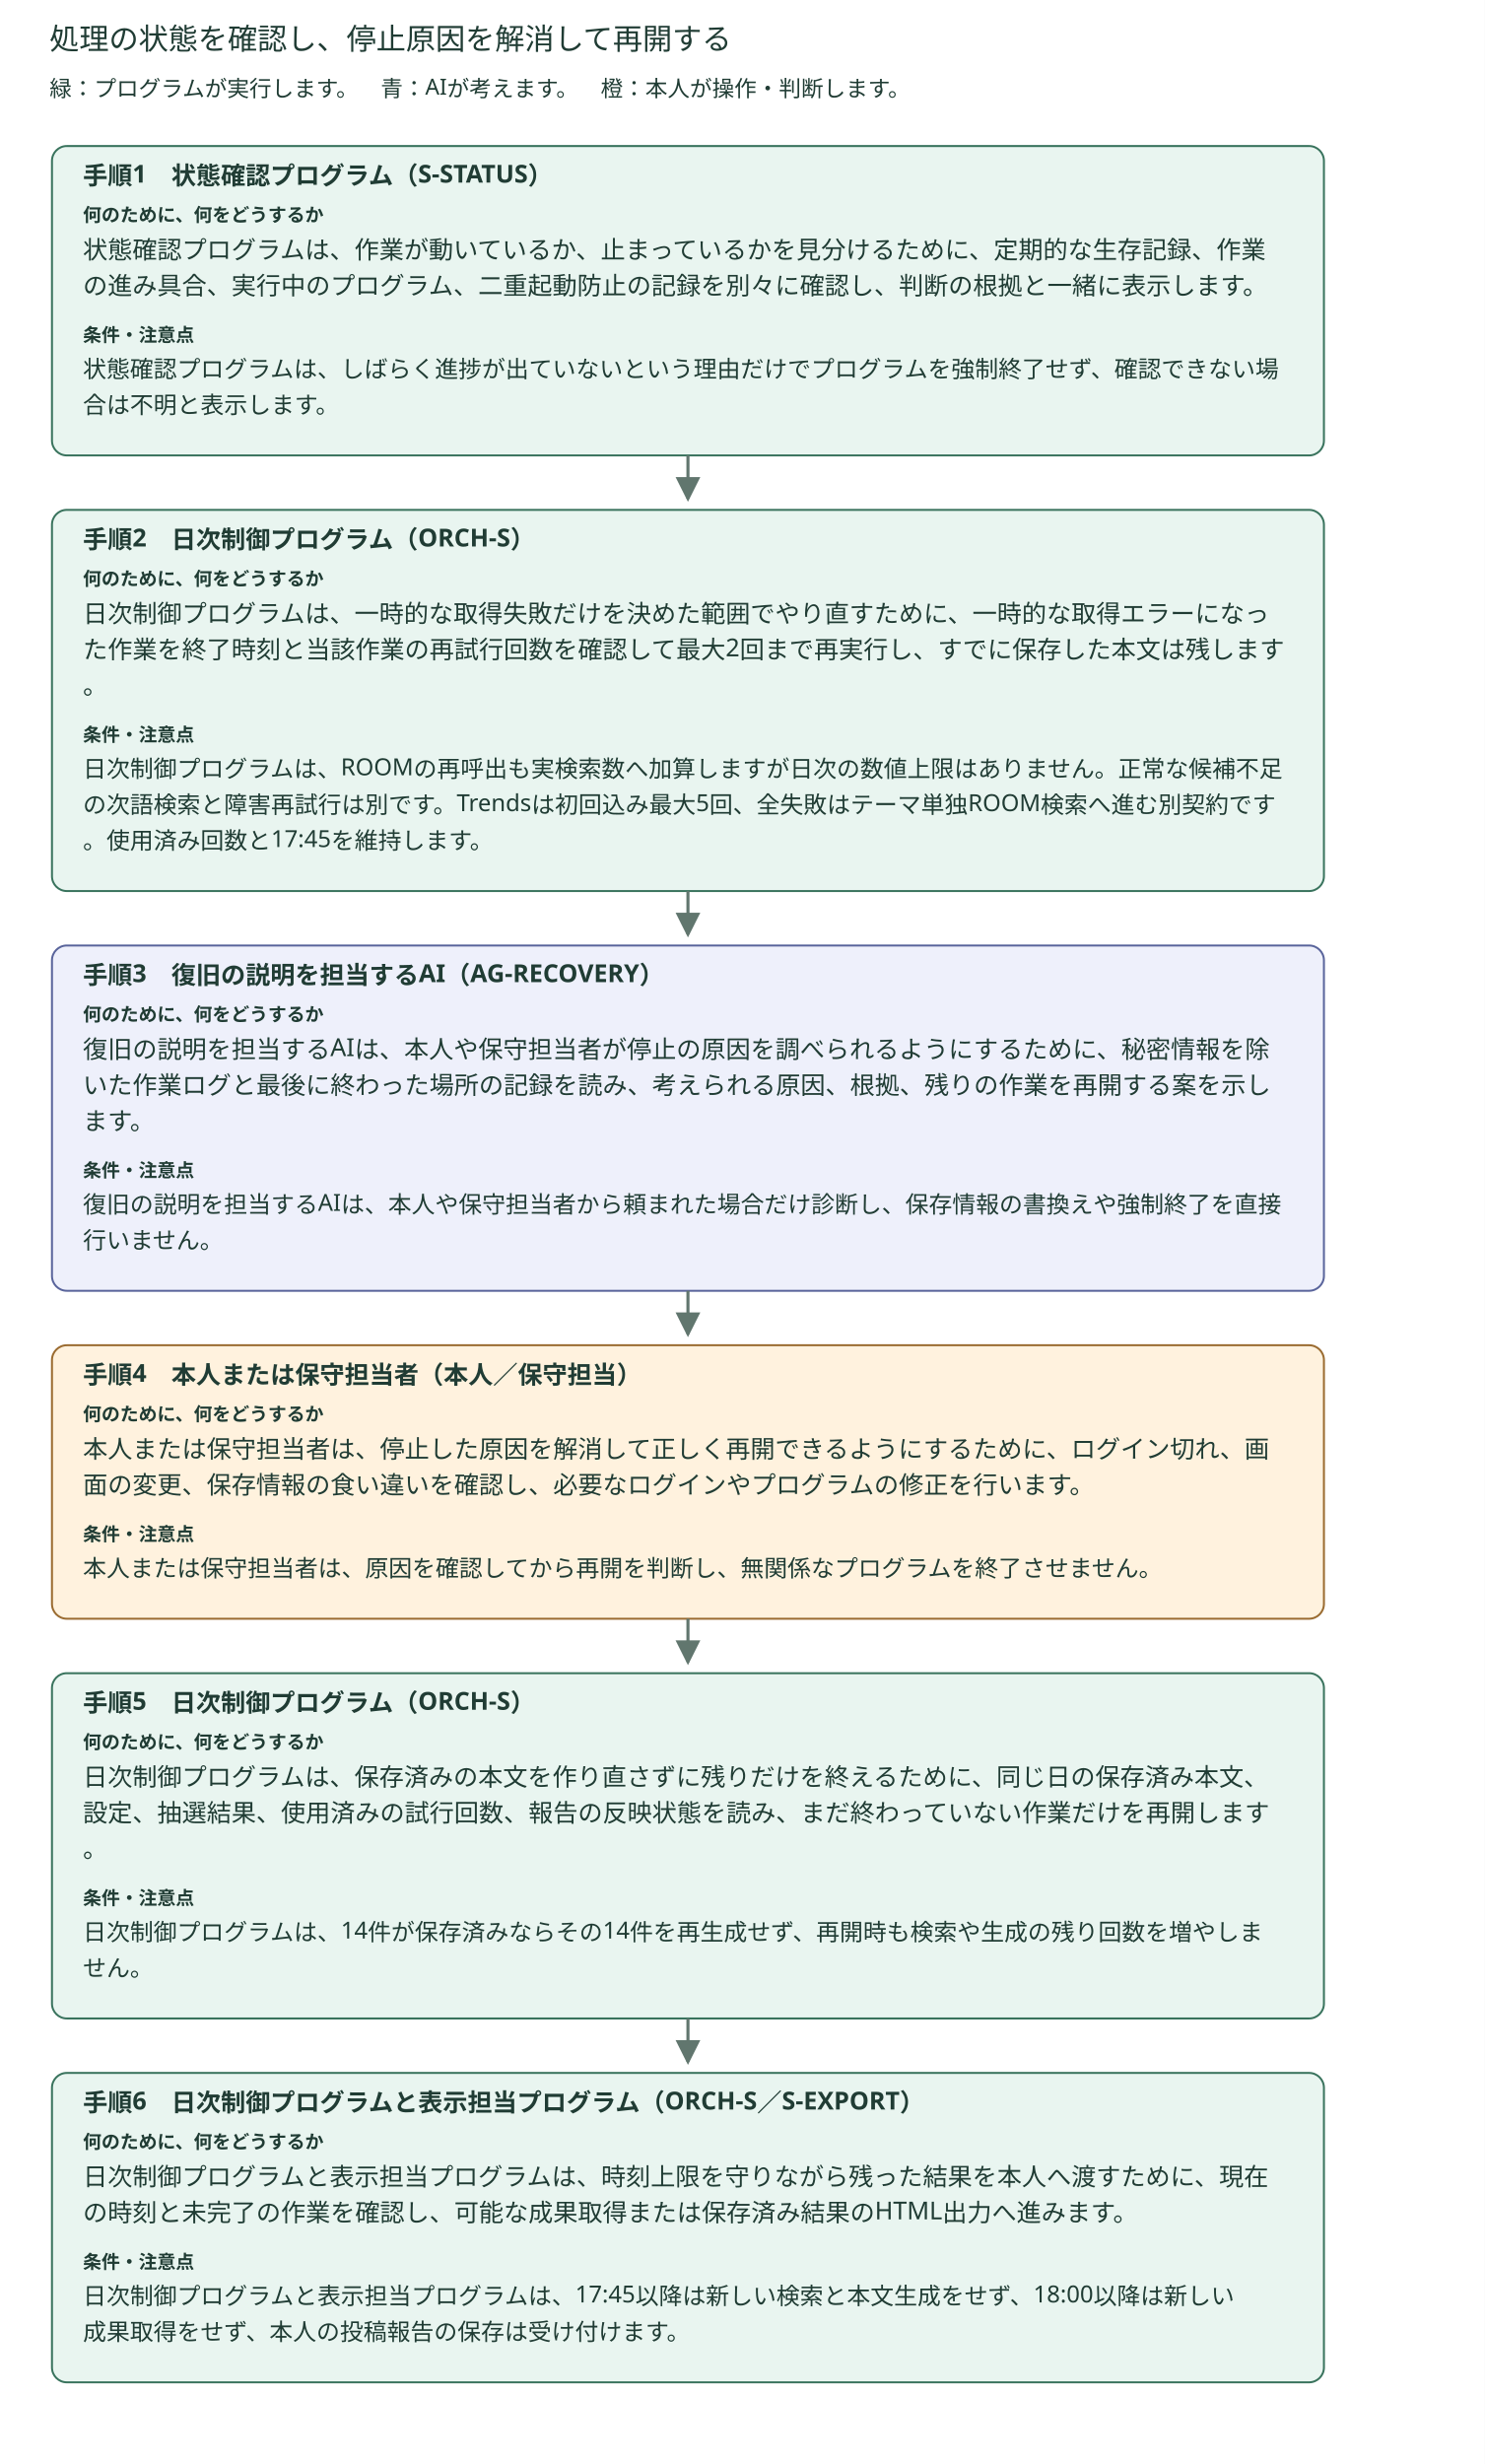
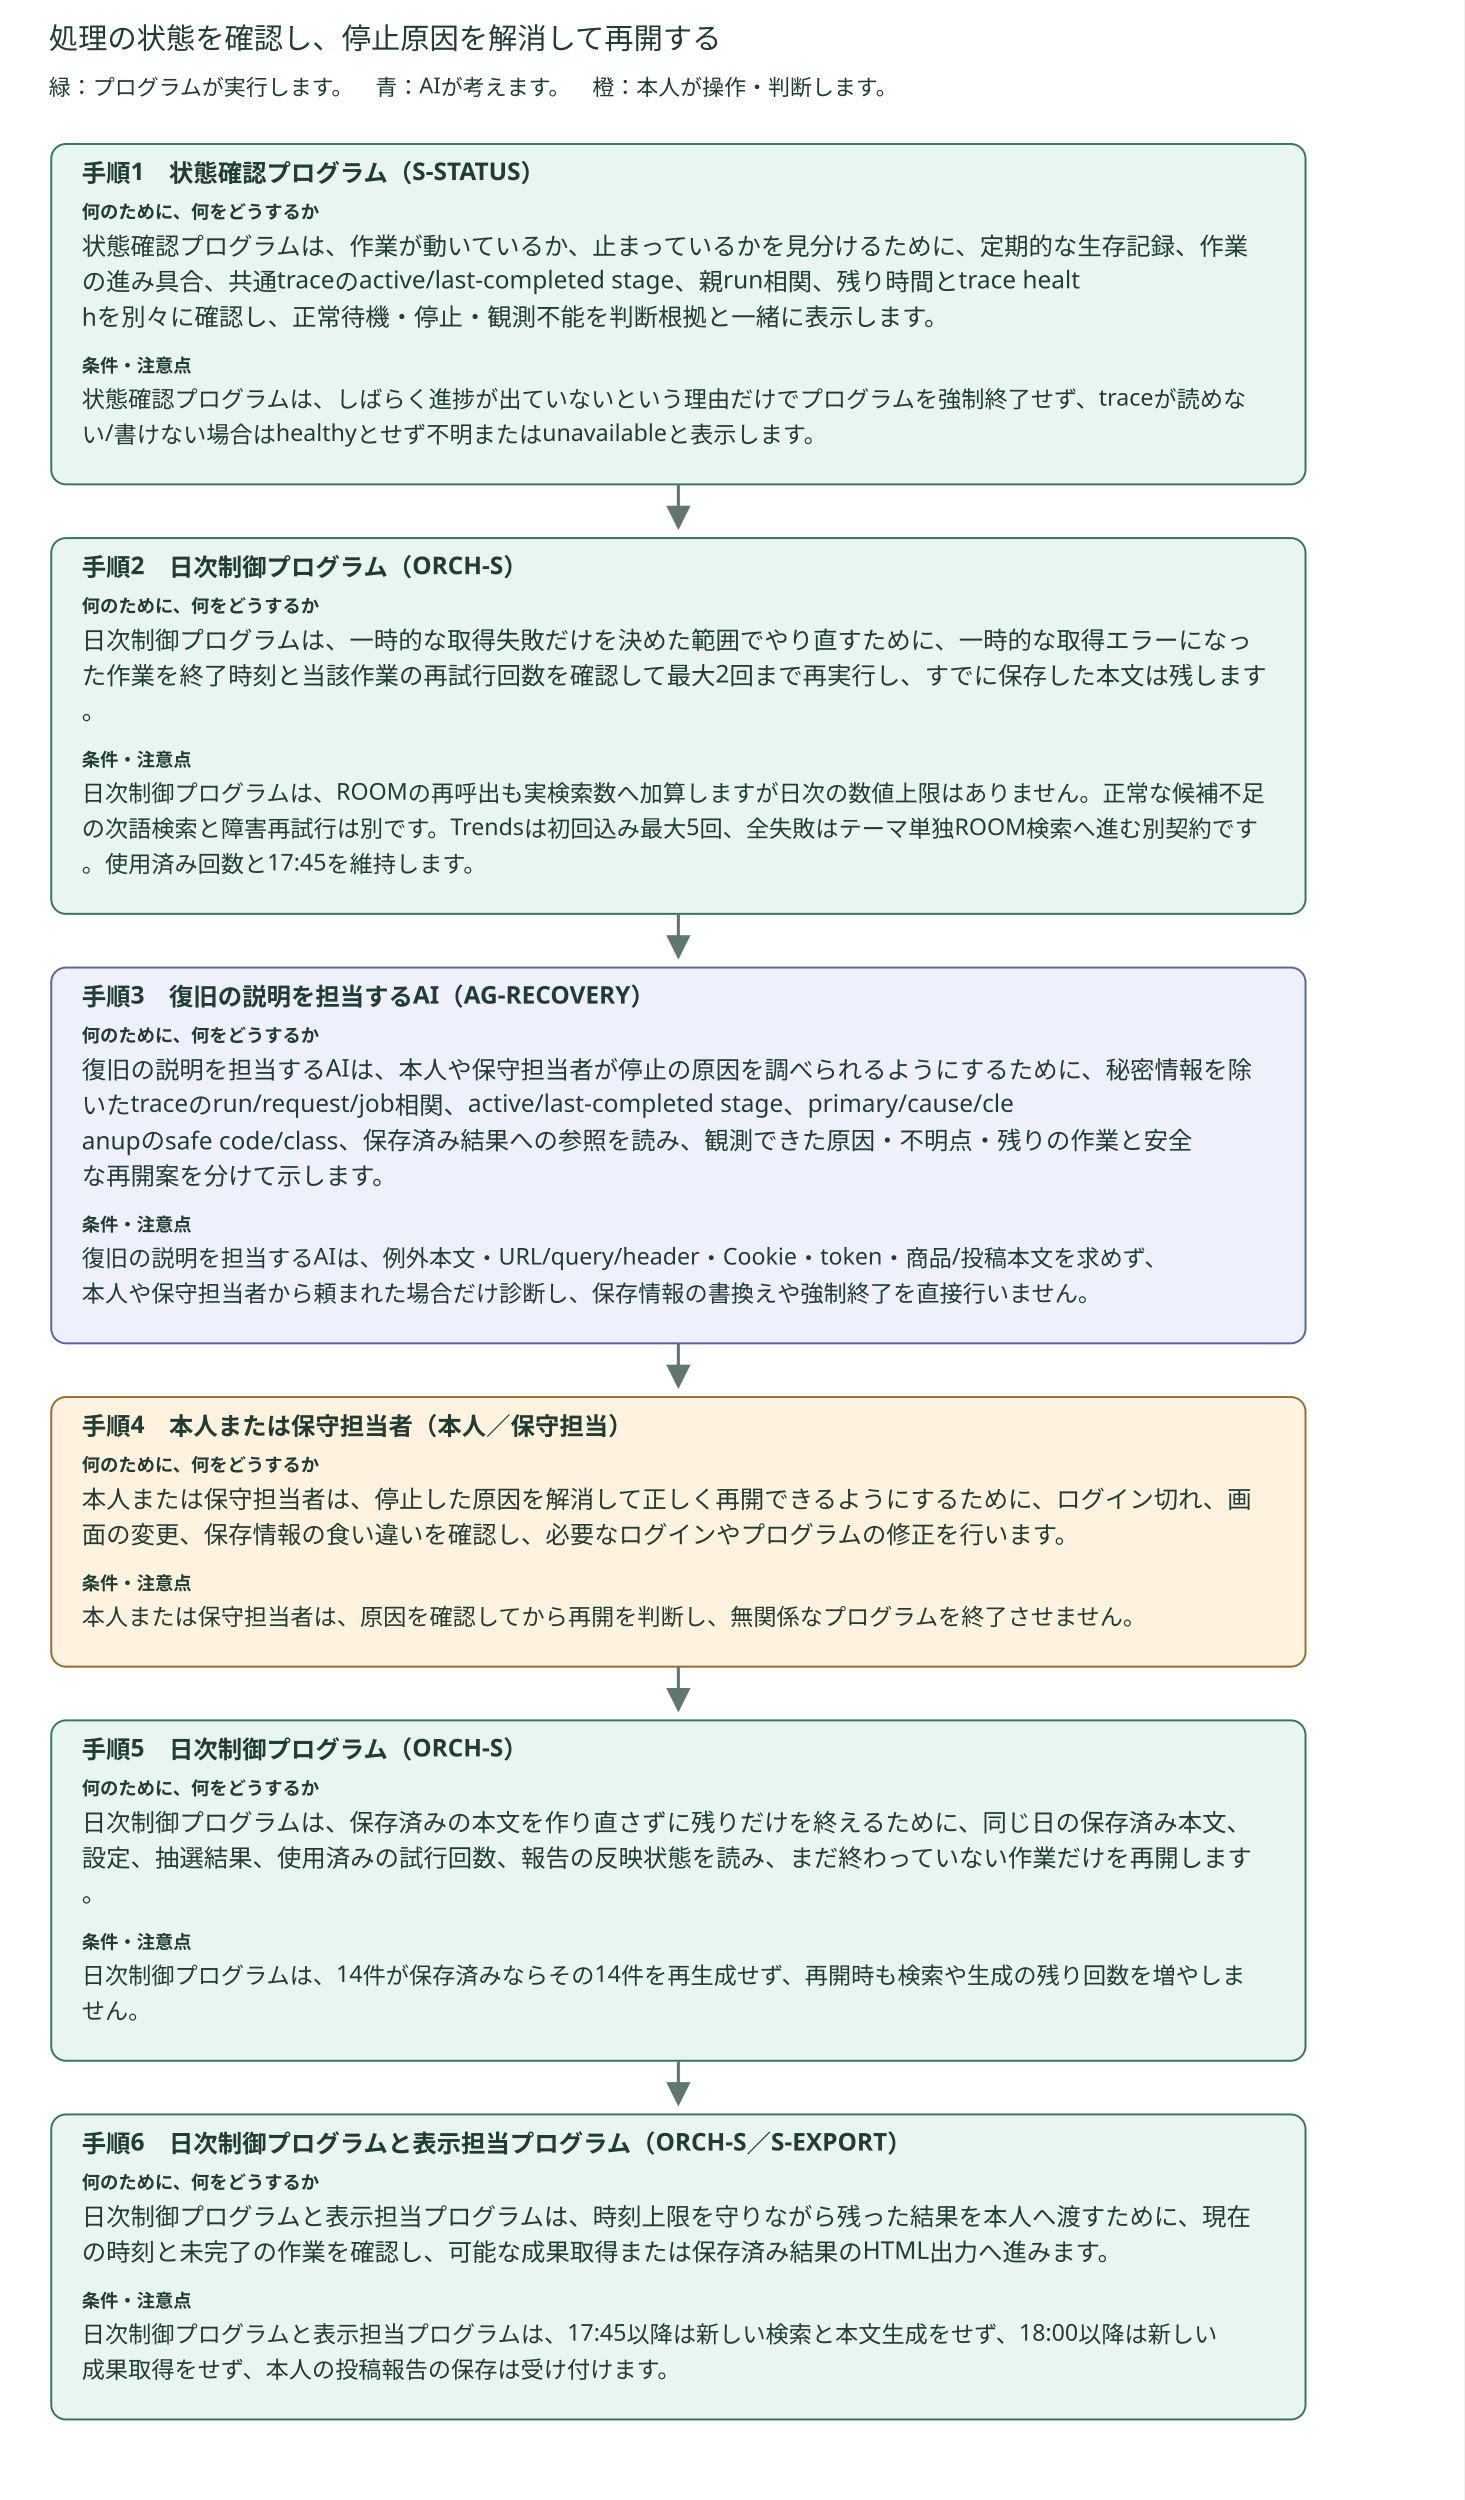
- <svg xmlns="http://www.w3.org/2000/svg" viewBox="0 0 1200 1991" role="img" aria-labelledby="task-F08-title task-F08-desc" font-family="Yu Gothic, Meiryo, sans-serif">
+ <svg xmlns="http://www.w3.org/2000/svg" viewBox="0 0 1200 2049" role="img" aria-labelledby="task-F08-title task-F08-desc" font-family="Yu Gothic, Meiryo, sans-serif">
  <defs>
    <marker id="task-F08-arrow" markerWidth="8" markerHeight="8" refX="7" refY="4" orient="auto">
      <path d="M0,0 L8,4 L0,8 Z" fill="#61766e" />
    </marker>
  </defs>
-   <rect width="1200" height="1991" fill="#fff" />
+   <rect width="1200" height="2049" fill="#fff" />
  <text x="40" y="40" font-size="24" font-weight="400" text-anchor="start" fill="#203c34">処理の状態を確認し、停止原因を解消して再開する</text>
  <text x="40" y="78" font-size="18" font-weight="400" text-anchor="start" fill="#203c34">緑：プログラムが実行します。　青：AIが考えます。　橙：本人が操作・判断します。</text>
  <g class="diagram-node" data-node="F08-1">
-     <rect x="42" y="118" width="1028" height="250" rx="12" fill="#e9f5f0" stroke="#39735d" stroke-width="1.6" />
+     <rect x="42" y="118" width="1028" height="279" rx="12" fill="#e9f5f0" stroke="#39735d" stroke-width="1.6" />
    <text x="67" y="149" font-size="20" font-weight="700" text-anchor="start" fill="#203c34">手順1　状態確認プログラム（S-STATUS）</text>
    <text x="67" y="179" font-size="15" font-weight="700" text-anchor="start" fill="#203c34">何のために、何をどうするか</text>
    <text x="67" y="209" font-size="20" font-weight="400" text-anchor="start" fill="#203c34">状態確認プログラムは、作業が動いているか、止まっているかを見分けるために、定期的な生存記録、作業</text>
-     <text x="67" y="238" font-size="20" font-weight="400" text-anchor="start" fill="#203c34">の進み具合、実行中のプログラム、二重起動防止の記録を別々に確認し、判断の根拠と一緒に表示します。</text>
-     <text x="67" y="276" font-size="15" font-weight="700" text-anchor="start" fill="#203c34">条件・注意点</text>
-     <text x="67" y="305" font-size="19" font-weight="400" text-anchor="start" fill="#203c34">状態確認プログラムは、しばらく進捗が出ていないという理由だけでプログラムを強制終了せず、確認できない場</text>
-     <text x="67" y="334" font-size="19" font-weight="400" text-anchor="start" fill="#203c34">合は不明と表示します。</text>
+     <text x="67" y="238" font-size="20" font-weight="400" text-anchor="start" fill="#203c34">の進み具合、共通traceのactive/last-completed stage、親run相関、残り時間とtrace healt</text>
+     <text x="67" y="267" font-size="20" font-weight="400" text-anchor="start" fill="#203c34">hを別々に確認し、正常待機・停止・観測不能を判断根拠と一緒に表示します。</text>
+     <text x="67" y="305" font-size="15" font-weight="700" text-anchor="start" fill="#203c34">条件・注意点</text>
+     <text x="67" y="334" font-size="19" font-weight="400" text-anchor="start" fill="#203c34">状態確認プログラムは、しばらく進捗が出ていないという理由だけでプログラムを強制終了せず、traceが読めな</text>
+     <text x="67" y="363" font-size="19" font-weight="400" text-anchor="start" fill="#203c34">い/書けない場合はhealthyとせず不明またはunavailableと表示します。</text>
  </g>
-   <path d="M 556 368 V 403" fill="none" stroke="#61766e" stroke-width="2.5" marker-end="url(#task-F08-arrow)" />
+   <path d="M 556 397 V 432" fill="none" stroke="#61766e" stroke-width="2.5" marker-end="url(#task-F08-arrow)" />
  <g class="diagram-node" data-node="F08-2">
-     <rect x="42" y="412" width="1028" height="308" rx="12" fill="#e9f5f0" stroke="#39735d" stroke-width="1.6" />
-     <text x="67" y="443" font-size="20" font-weight="700" text-anchor="start" fill="#203c34">手順2　日次制御プログラム（ORCH-S）</text>
-     <text x="67" y="473" font-size="15" font-weight="700" text-anchor="start" fill="#203c34">何のために、何をどうするか</text>
-     <text x="67" y="503" font-size="20" font-weight="400" text-anchor="start" fill="#203c34">日次制御プログラムは、一時的な取得失敗だけを決めた範囲でやり直すために、一時的な取得エラーになっ</text>
-     <text x="67" y="532" font-size="20" font-weight="400" text-anchor="start" fill="#203c34">た作業を終了時刻と当該作業の再試行回数を確認して最大2回まで再実行し、すでに保存した本文は残します</text>
-     <text x="67" y="561" font-size="20" font-weight="400" text-anchor="start" fill="#203c34">。</text>
-     <text x="67" y="599" font-size="15" font-weight="700" text-anchor="start" fill="#203c34">条件・注意点</text>
-     <text x="67" y="628" font-size="19" font-weight="400" text-anchor="start" fill="#203c34">日次制御プログラムは、ROOMの再呼出も実検索数へ加算しますが日次の数値上限はありません。正常な候補不足</text>
-     <text x="67" y="657" font-size="19" font-weight="400" text-anchor="start" fill="#203c34">の次語検索と障害再試行は別です。Trendsは初回込み最大5回、全失敗はテーマ単独ROOM検索へ進む別契約です</text>
-     <text x="67" y="686" font-size="19" font-weight="400" text-anchor="start" fill="#203c34">。使用済み回数と17:45を維持します。</text>
+     <rect x="42" y="441" width="1028" height="308" rx="12" fill="#e9f5f0" stroke="#39735d" stroke-width="1.6" />
+     <text x="67" y="472" font-size="20" font-weight="700" text-anchor="start" fill="#203c34">手順2　日次制御プログラム（ORCH-S）</text>
+     <text x="67" y="502" font-size="15" font-weight="700" text-anchor="start" fill="#203c34">何のために、何をどうするか</text>
+     <text x="67" y="532" font-size="20" font-weight="400" text-anchor="start" fill="#203c34">日次制御プログラムは、一時的な取得失敗だけを決めた範囲でやり直すために、一時的な取得エラーになっ</text>
+     <text x="67" y="561" font-size="20" font-weight="400" text-anchor="start" fill="#203c34">た作業を終了時刻と当該作業の再試行回数を確認して最大2回まで再実行し、すでに保存した本文は残します</text>
+     <text x="67" y="590" font-size="20" font-weight="400" text-anchor="start" fill="#203c34">。</text>
+     <text x="67" y="628" font-size="15" font-weight="700" text-anchor="start" fill="#203c34">条件・注意点</text>
+     <text x="67" y="657" font-size="19" font-weight="400" text-anchor="start" fill="#203c34">日次制御プログラムは、ROOMの再呼出も実検索数へ加算しますが日次の数値上限はありません。正常な候補不足</text>
+     <text x="67" y="686" font-size="19" font-weight="400" text-anchor="start" fill="#203c34">の次語検索と障害再試行は別です。Trendsは初回込み最大5回、全失敗はテーマ単独ROOM検索へ進む別契約です</text>
+     <text x="67" y="715" font-size="19" font-weight="400" text-anchor="start" fill="#203c34">。使用済み回数と17:45を維持します。</text>
  </g>
-   <path d="M 556 720 V 755" fill="none" stroke="#61766e" stroke-width="2.5" marker-end="url(#task-F08-arrow)" />
+   <path d="M 556 749 V 784" fill="none" stroke="#61766e" stroke-width="2.5" marker-end="url(#task-F08-arrow)" />
  <g class="diagram-node" data-node="F08-3">
-     <rect x="42" y="764" width="1028" height="279" rx="12" fill="#eef0fb" stroke="#59649b" stroke-width="1.6" />
-     <text x="67" y="795" font-size="20" font-weight="700" text-anchor="start" fill="#203c34">手順3　復旧の説明を担当するAI（AG-RECOVERY）</text>
-     <text x="67" y="825" font-size="15" font-weight="700" text-anchor="start" fill="#203c34">何のために、何をどうするか</text>
-     <text x="67" y="855" font-size="20" font-weight="400" text-anchor="start" fill="#203c34">復旧の説明を担当するAIは、本人や保守担当者が停止の原因を調べられるようにするために、秘密情報を除</text>
-     <text x="67" y="884" font-size="20" font-weight="400" text-anchor="start" fill="#203c34">いた作業ログと最後に終わった場所の記録を読み、考えられる原因、根拠、残りの作業を再開する案を示し</text>
-     <text x="67" y="913" font-size="20" font-weight="400" text-anchor="start" fill="#203c34">ます。</text>
-     <text x="67" y="951" font-size="15" font-weight="700" text-anchor="start" fill="#203c34">条件・注意点</text>
-     <text x="67" y="980" font-size="19" font-weight="400" text-anchor="start" fill="#203c34">復旧の説明を担当するAIは、本人や保守担当者から頼まれた場合だけ診断し、保存情報の書換えや強制終了を直接</text>
-     <text x="67" y="1009" font-size="19" font-weight="400" text-anchor="start" fill="#203c34">行いません。</text>
+     <rect x="42" y="793" width="1028" height="308" rx="12" fill="#eef0fb" stroke="#59649b" stroke-width="1.6" />
+     <text x="67" y="824" font-size="20" font-weight="700" text-anchor="start" fill="#203c34">手順3　復旧の説明を担当するAI（AG-RECOVERY）</text>
+     <text x="67" y="854" font-size="15" font-weight="700" text-anchor="start" fill="#203c34">何のために、何をどうするか</text>
+     <text x="67" y="884" font-size="20" font-weight="400" text-anchor="start" fill="#203c34">復旧の説明を担当するAIは、本人や保守担当者が停止の原因を調べられるようにするために、秘密情報を除</text>
+     <text x="67" y="913" font-size="20" font-weight="400" text-anchor="start" fill="#203c34">いたtraceのrun/request/job相関、active/last-completed stage、primary/cause/cle</text>
+     <text x="67" y="942" font-size="20" font-weight="400" text-anchor="start" fill="#203c34">anupのsafe code/class、保存済み結果への参照を読み、観測できた原因・不明点・残りの作業と安全</text>
+     <text x="67" y="971" font-size="20" font-weight="400" text-anchor="start" fill="#203c34">な再開案を分けて示します。</text>
+     <text x="67" y="1009" font-size="15" font-weight="700" text-anchor="start" fill="#203c34">条件・注意点</text>
+     <text x="67" y="1038" font-size="19" font-weight="400" text-anchor="start" fill="#203c34">復旧の説明を担当するAIは、例外本文・URL/query/header・Cookie・token・商品/投稿本文を求めず、</text>
+     <text x="67" y="1067" font-size="19" font-weight="400" text-anchor="start" fill="#203c34">本人や保守担当者から頼まれた場合だけ診断し、保存情報の書換えや強制終了を直接行いません。</text>
  </g>
-   <path d="M 556 1043 V 1078" fill="none" stroke="#61766e" stroke-width="2.5" marker-end="url(#task-F08-arrow)" />
+   <path d="M 556 1101 V 1136" fill="none" stroke="#61766e" stroke-width="2.5" marker-end="url(#task-F08-arrow)" />
  <g class="diagram-node" data-node="F08-4">
-     <rect x="42" y="1087" width="1028" height="221" rx="12" fill="#fff2de" stroke="#9a6b30" stroke-width="1.6" />
-     <text x="67" y="1118" font-size="20" font-weight="700" text-anchor="start" fill="#203c34">手順4　本人または保守担当者（本人／保守担当）</text>
-     <text x="67" y="1148" font-size="15" font-weight="700" text-anchor="start" fill="#203c34">何のために、何をどうするか</text>
-     <text x="67" y="1178" font-size="20" font-weight="400" text-anchor="start" fill="#203c34">本人または保守担当者は、停止した原因を解消して正しく再開できるようにするために、ログイン切れ、画</text>
-     <text x="67" y="1207" font-size="20" font-weight="400" text-anchor="start" fill="#203c34">面の変更、保存情報の食い違いを確認し、必要なログインやプログラムの修正を行います。</text>
-     <text x="67" y="1245" font-size="15" font-weight="700" text-anchor="start" fill="#203c34">条件・注意点</text>
-     <text x="67" y="1274" font-size="19" font-weight="400" text-anchor="start" fill="#203c34">本人または保守担当者は、原因を確認してから再開を判断し、無関係なプログラムを終了させません。</text>
+     <rect x="42" y="1145" width="1028" height="221" rx="12" fill="#fff2de" stroke="#9a6b30" stroke-width="1.6" />
+     <text x="67" y="1176" font-size="20" font-weight="700" text-anchor="start" fill="#203c34">手順4　本人または保守担当者（本人／保守担当）</text>
+     <text x="67" y="1206" font-size="15" font-weight="700" text-anchor="start" fill="#203c34">何のために、何をどうするか</text>
+     <text x="67" y="1236" font-size="20" font-weight="400" text-anchor="start" fill="#203c34">本人または保守担当者は、停止した原因を解消して正しく再開できるようにするために、ログイン切れ、画</text>
+     <text x="67" y="1265" font-size="20" font-weight="400" text-anchor="start" fill="#203c34">面の変更、保存情報の食い違いを確認し、必要なログインやプログラムの修正を行います。</text>
+     <text x="67" y="1303" font-size="15" font-weight="700" text-anchor="start" fill="#203c34">条件・注意点</text>
+     <text x="67" y="1332" font-size="19" font-weight="400" text-anchor="start" fill="#203c34">本人または保守担当者は、原因を確認してから再開を判断し、無関係なプログラムを終了させません。</text>
  </g>
-   <path d="M 556 1308 V 1343" fill="none" stroke="#61766e" stroke-width="2.5" marker-end="url(#task-F08-arrow)" />
+   <path d="M 556 1366 V 1401" fill="none" stroke="#61766e" stroke-width="2.5" marker-end="url(#task-F08-arrow)" />
  <g class="diagram-node" data-node="F08-5">
-     <rect x="42" y="1352" width="1028" height="279" rx="12" fill="#e9f5f0" stroke="#39735d" stroke-width="1.6" />
-     <text x="67" y="1383" font-size="20" font-weight="700" text-anchor="start" fill="#203c34">手順5　日次制御プログラム（ORCH-S）</text>
-     <text x="67" y="1413" font-size="15" font-weight="700" text-anchor="start" fill="#203c34">何のために、何をどうするか</text>
-     <text x="67" y="1443" font-size="20" font-weight="400" text-anchor="start" fill="#203c34">日次制御プログラムは、保存済みの本文を作り直さずに残りだけを終えるために、同じ日の保存済み本文、</text>
-     <text x="67" y="1472" font-size="20" font-weight="400" text-anchor="start" fill="#203c34">設定、抽選結果、使用済みの試行回数、報告の反映状態を読み、まだ終わっていない作業だけを再開します</text>
-     <text x="67" y="1501" font-size="20" font-weight="400" text-anchor="start" fill="#203c34">。</text>
-     <text x="67" y="1539" font-size="15" font-weight="700" text-anchor="start" fill="#203c34">条件・注意点</text>
-     <text x="67" y="1568" font-size="19" font-weight="400" text-anchor="start" fill="#203c34">日次制御プログラムは、14件が保存済みならその14件を再生成せず、再開時も検索や生成の残り回数を増やしま</text>
-     <text x="67" y="1597" font-size="19" font-weight="400" text-anchor="start" fill="#203c34">せん。</text>
+     <rect x="42" y="1410" width="1028" height="279" rx="12" fill="#e9f5f0" stroke="#39735d" stroke-width="1.6" />
+     <text x="67" y="1441" font-size="20" font-weight="700" text-anchor="start" fill="#203c34">手順5　日次制御プログラム（ORCH-S）</text>
+     <text x="67" y="1471" font-size="15" font-weight="700" text-anchor="start" fill="#203c34">何のために、何をどうするか</text>
+     <text x="67" y="1501" font-size="20" font-weight="400" text-anchor="start" fill="#203c34">日次制御プログラムは、保存済みの本文を作り直さずに残りだけを終えるために、同じ日の保存済み本文、</text>
+     <text x="67" y="1530" font-size="20" font-weight="400" text-anchor="start" fill="#203c34">設定、抽選結果、使用済みの試行回数、報告の反映状態を読み、まだ終わっていない作業だけを再開します</text>
+     <text x="67" y="1559" font-size="20" font-weight="400" text-anchor="start" fill="#203c34">。</text>
+     <text x="67" y="1597" font-size="15" font-weight="700" text-anchor="start" fill="#203c34">条件・注意点</text>
+     <text x="67" y="1626" font-size="19" font-weight="400" text-anchor="start" fill="#203c34">日次制御プログラムは、14件が保存済みならその14件を再生成せず、再開時も検索や生成の残り回数を増やしま</text>
+     <text x="67" y="1655" font-size="19" font-weight="400" text-anchor="start" fill="#203c34">せん。</text>
  </g>
-   <path d="M 556 1631 V 1666" fill="none" stroke="#61766e" stroke-width="2.5" marker-end="url(#task-F08-arrow)" />
+   <path d="M 556 1689 V 1724" fill="none" stroke="#61766e" stroke-width="2.5" marker-end="url(#task-F08-arrow)" />
  <g class="diagram-node" data-node="F08-6">
-     <rect x="42" y="1675" width="1028" height="250" rx="12" fill="#e9f5f0" stroke="#39735d" stroke-width="1.6" />
-     <text x="67" y="1706" font-size="20" font-weight="700" text-anchor="start" fill="#203c34">手順6　日次制御プログラムと表示担当プログラム（ORCH-S／S-EXPORT）</text>
-     <text x="67" y="1736" font-size="15" font-weight="700" text-anchor="start" fill="#203c34">何のために、何をどうするか</text>
-     <text x="67" y="1766" font-size="20" font-weight="400" text-anchor="start" fill="#203c34">日次制御プログラムと表示担当プログラムは、時刻上限を守りながら残った結果を本人へ渡すために、現在</text>
-     <text x="67" y="1795" font-size="20" font-weight="400" text-anchor="start" fill="#203c34">の時刻と未完了の作業を確認し、可能な成果取得または保存済み結果のHTML出力へ進みます。</text>
-     <text x="67" y="1833" font-size="15" font-weight="700" text-anchor="start" fill="#203c34">条件・注意点</text>
-     <text x="67" y="1862" font-size="19" font-weight="400" text-anchor="start" fill="#203c34">日次制御プログラムと表示担当プログラムは、17:45以降は新しい検索と本文生成をせず、18:00以降は新しい</text>
-     <text x="67" y="1891" font-size="19" font-weight="400" text-anchor="start" fill="#203c34">成果取得をせず、本人の投稿報告の保存は受け付けます。</text>
+     <rect x="42" y="1733" width="1028" height="250" rx="12" fill="#e9f5f0" stroke="#39735d" stroke-width="1.6" />
+     <text x="67" y="1764" font-size="20" font-weight="700" text-anchor="start" fill="#203c34">手順6　日次制御プログラムと表示担当プログラム（ORCH-S／S-EXPORT）</text>
+     <text x="67" y="1794" font-size="15" font-weight="700" text-anchor="start" fill="#203c34">何のために、何をどうするか</text>
+     <text x="67" y="1824" font-size="20" font-weight="400" text-anchor="start" fill="#203c34">日次制御プログラムと表示担当プログラムは、時刻上限を守りながら残った結果を本人へ渡すために、現在</text>
+     <text x="67" y="1853" font-size="20" font-weight="400" text-anchor="start" fill="#203c34">の時刻と未完了の作業を確認し、可能な成果取得または保存済み結果のHTML出力へ進みます。</text>
+     <text x="67" y="1891" font-size="15" font-weight="700" text-anchor="start" fill="#203c34">条件・注意点</text>
+     <text x="67" y="1920" font-size="19" font-weight="400" text-anchor="start" fill="#203c34">日次制御プログラムと表示担当プログラムは、17:45以降は新しい検索と本文生成をせず、18:00以降は新しい</text>
+     <text x="67" y="1949" font-size="19" font-weight="400" text-anchor="start" fill="#203c34">成果取得をせず、本人の投稿報告の保存は受け付けます。</text>
  </g>
</svg>
